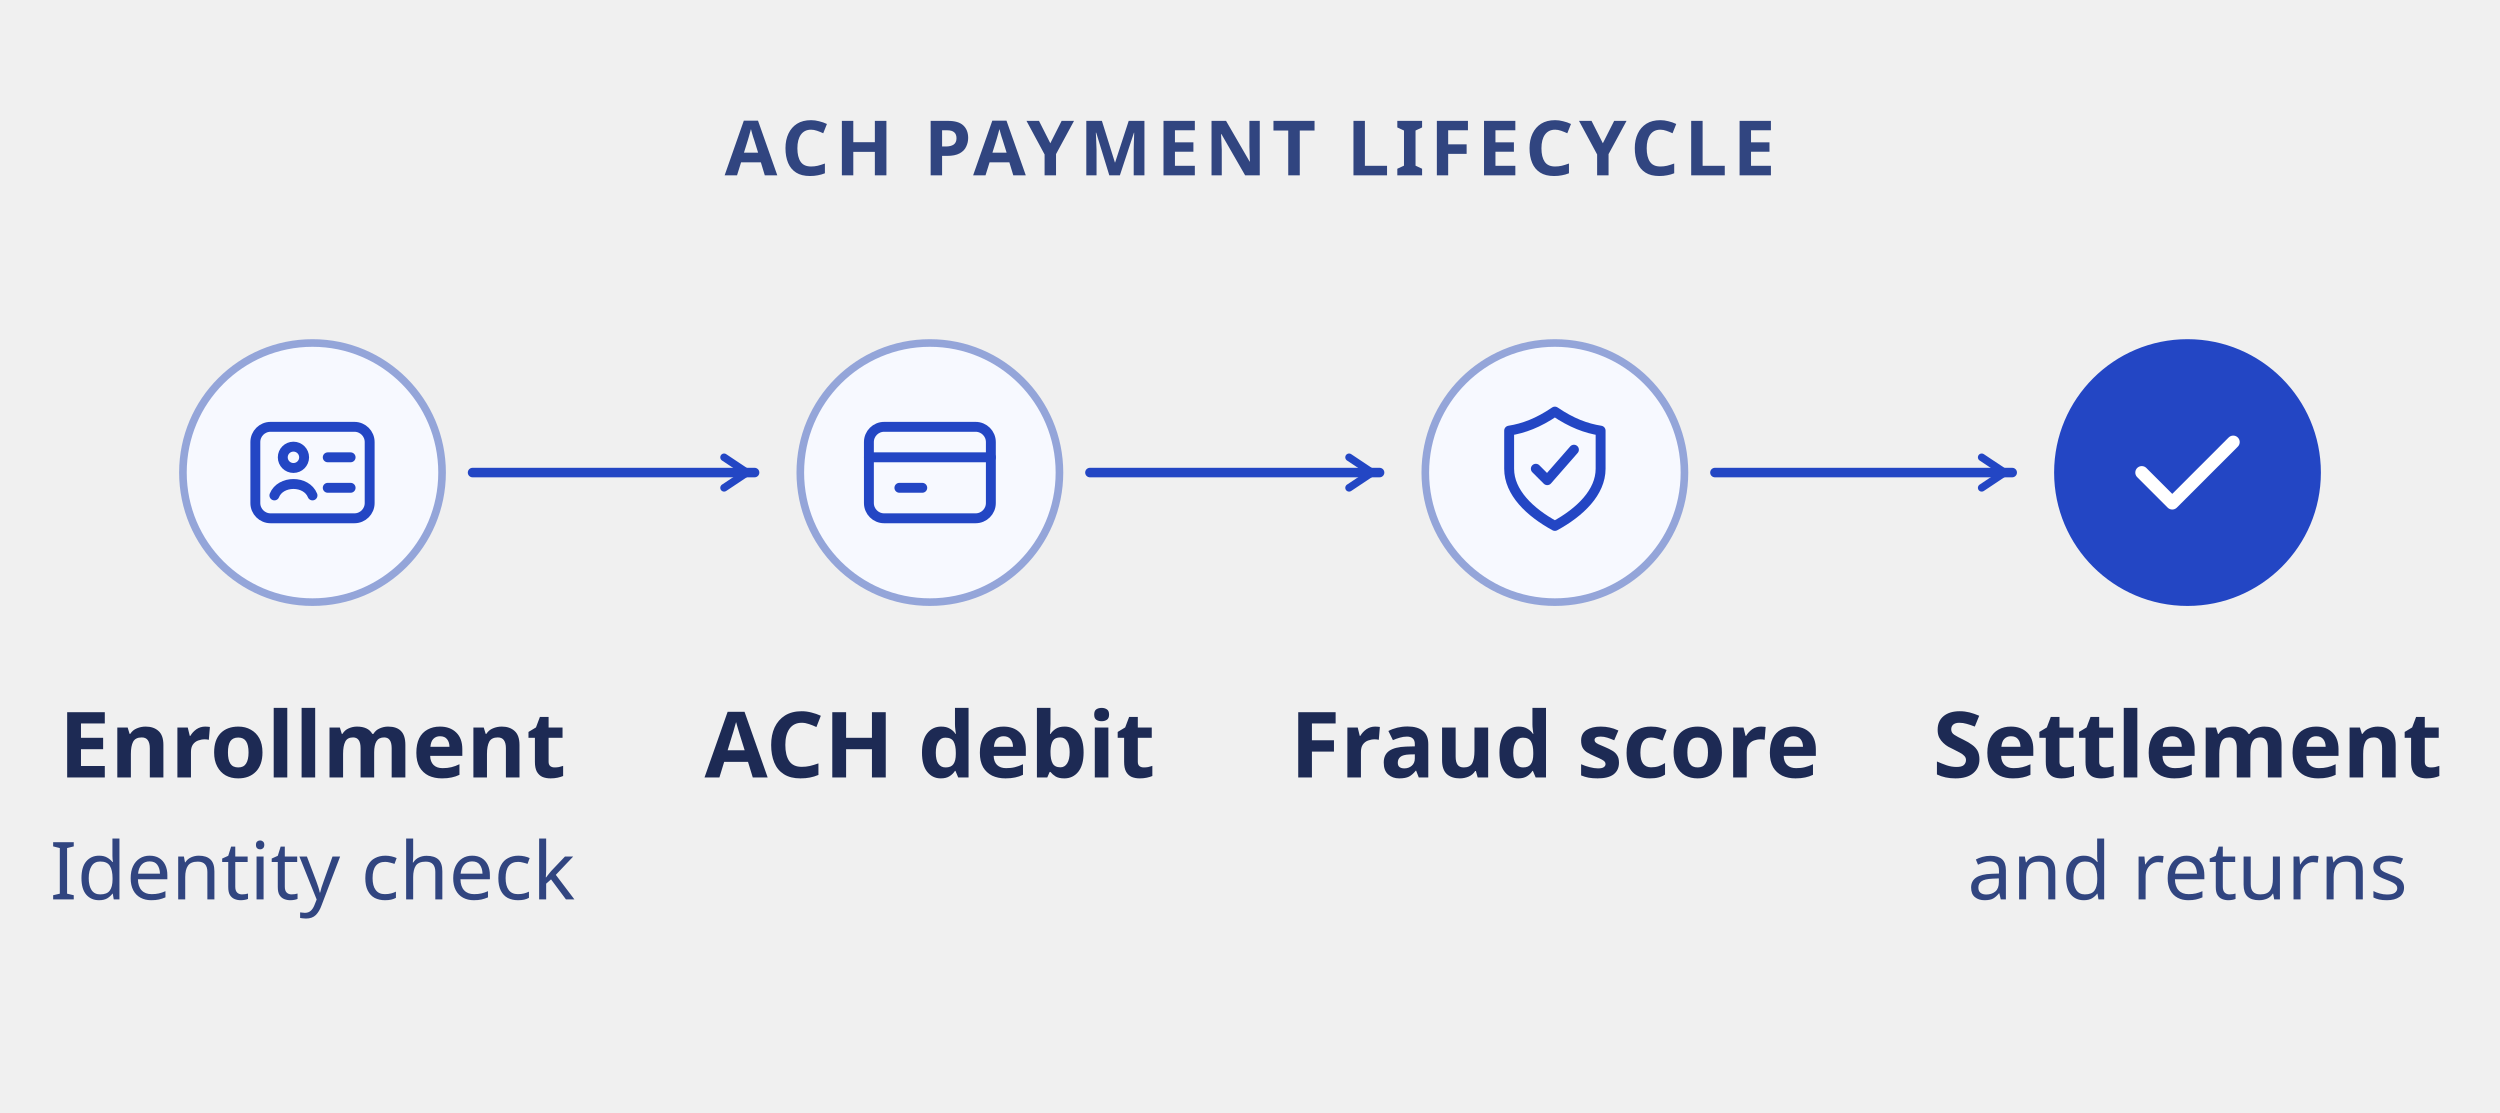
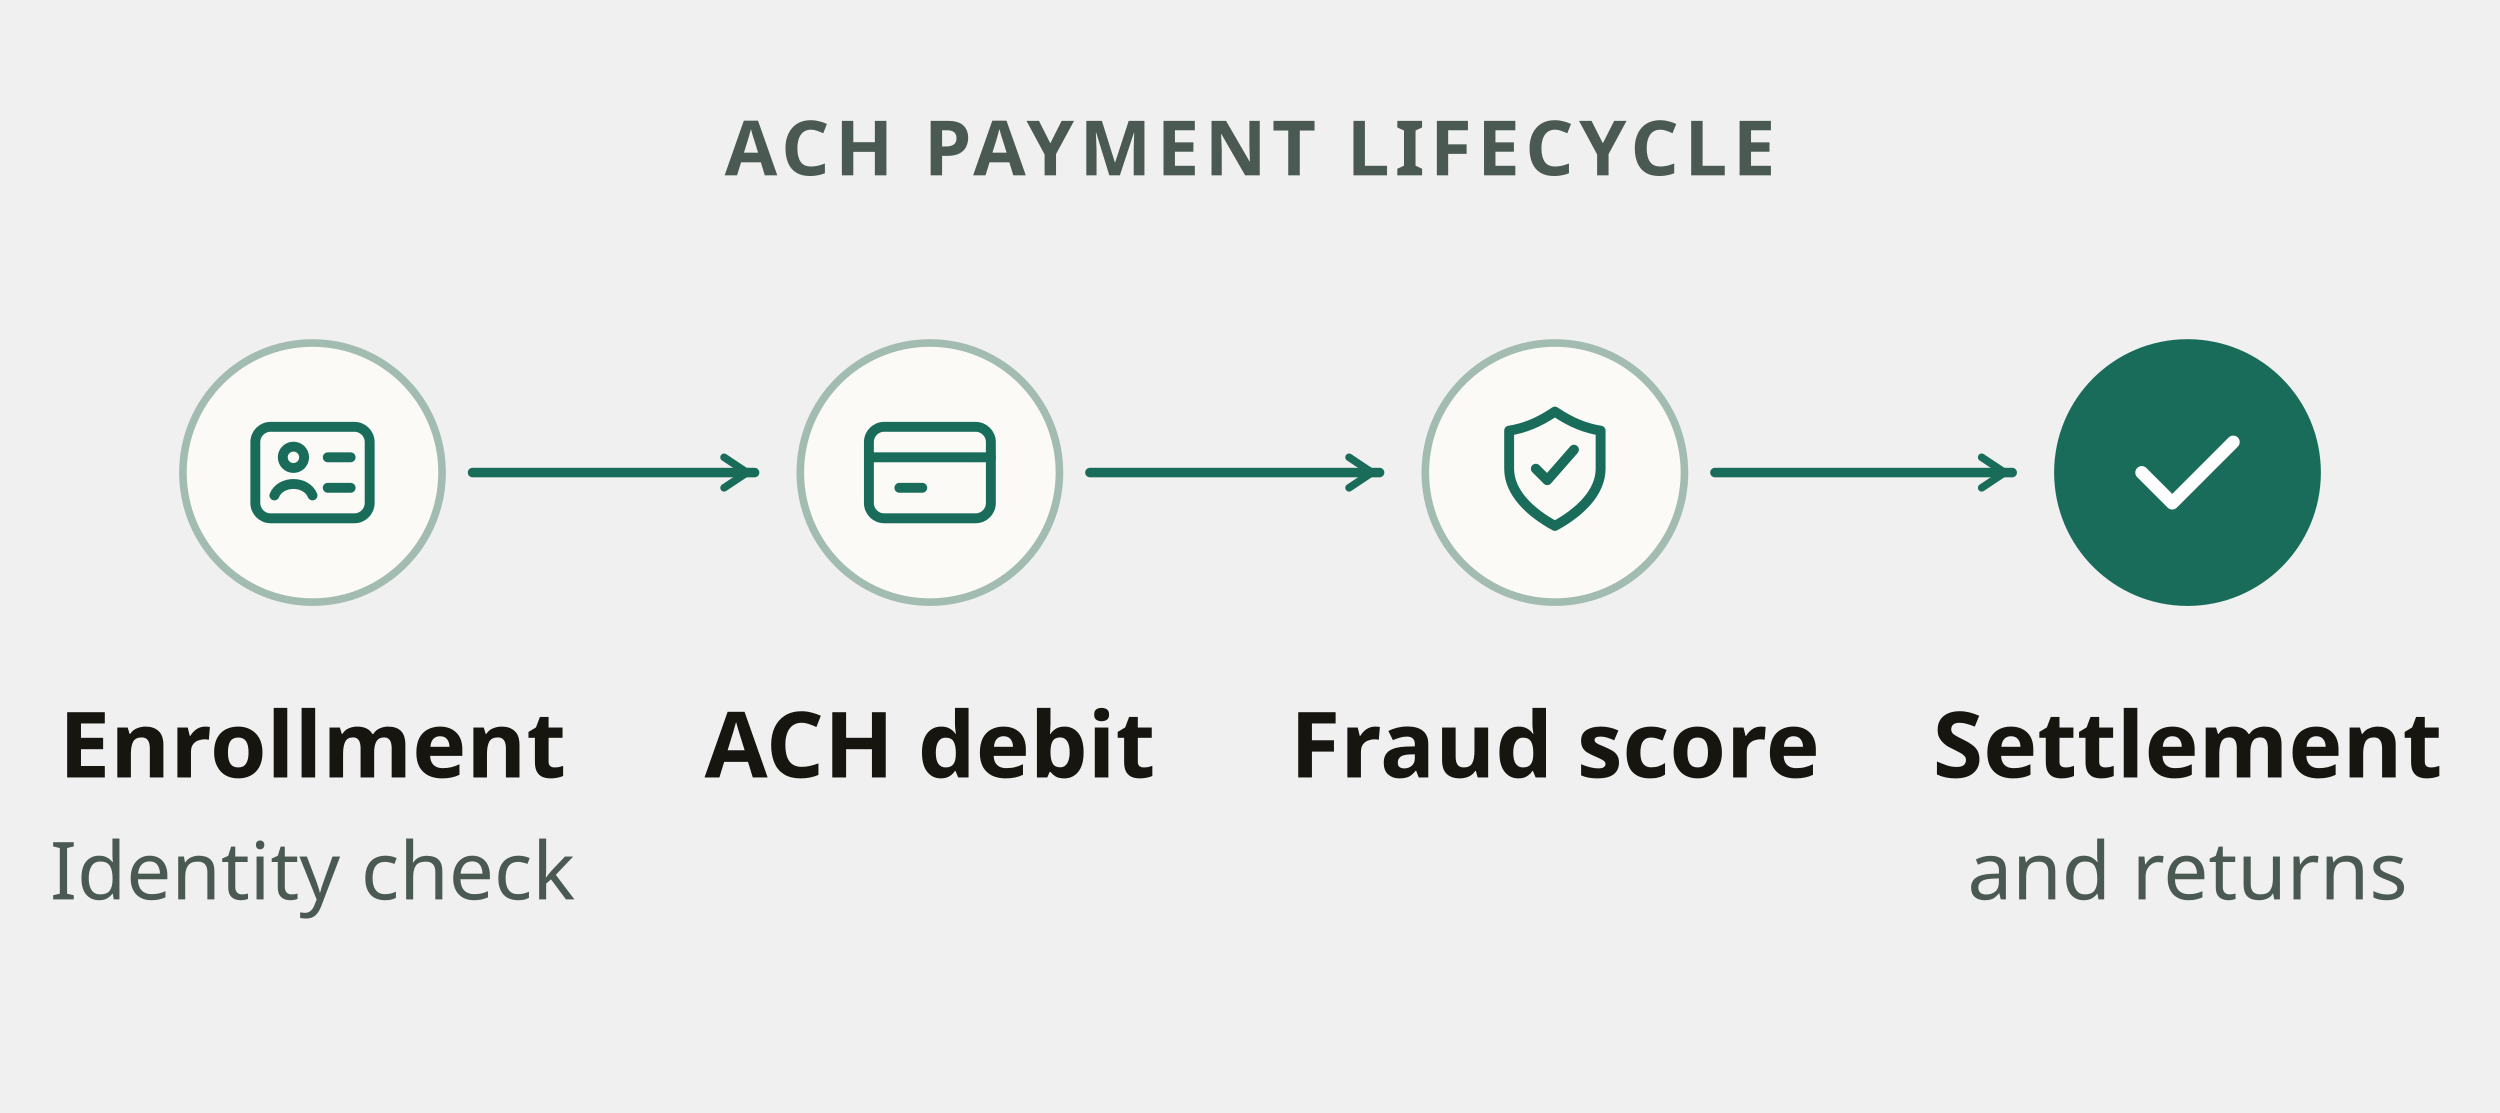
<svg xmlns="http://www.w3.org/2000/svg" viewBox="0 0 328 146">
  <defs>
    <marker id="arrow" markerWidth="6" markerHeight="6" refX="5" refY="3" orient="auto" markerUnits="userSpaceOnUse">
-       <path d="m1 1 3 2-3 2" fill="none" stroke="#2346c4" stroke-linecap="round" stroke-linejoin="round" />
+       <path d="m1 1 3 2-3 2" fill="none" stroke="#1a6c5a" stroke-linecap="round" stroke-linejoin="round" />
    </marker>
  </defs>
-   <g fill="none" stroke="#2346c4" stroke-width="1.25" stroke-linecap="round">
+   <g fill="none" stroke="#1a6c5a" stroke-width="1.25" stroke-linecap="round">
    <path d="M62 62h37" marker-end="url(#arrow)" />
    <path d="M143 62h38" marker-end="url(#arrow)" />
    <path d="M225 62h39" marker-end="url(#arrow)" />
  </g>
-   <g stroke="#94a5d9">
-     <circle cx="41" cy="62" r="17" fill="#f7f9ff" />
-     <circle cx="122" cy="62" r="17" fill="#f7f9ff" />
-     <circle cx="204" cy="62" r="17" fill="#f7f9ff" />
-     <circle cx="287" cy="62" r="17" fill="#2346c4" stroke="#2346c4" />
+   <g stroke="#a3bcb1">
+     <circle cx="41" cy="62" r="17" fill="#fbfaf6" />
+     <circle cx="122" cy="62" r="17" fill="#fbfaf6" />
+     <circle cx="204" cy="62" r="17" fill="#fbfaf6" />
+     <circle cx="287" cy="62" r="17" fill="#1a6c5a" stroke="#1a6c5a" />
  </g>
-   <g fill="none" stroke="#2346c4" stroke-width="1.3" stroke-linecap="round" stroke-linejoin="round">
+   <g fill="none" stroke="#1a6c5a" stroke-width="1.3" stroke-linecap="round" stroke-linejoin="round">
    <rect x="33.5" y="56" width="15" height="12" rx="2" />
    <circle cx="38.5" cy="60" r="1.4" />
    <path d="M36 65c.8-2 4.2-2 5 0m2-5h3m-3 4h3" />
    <rect x="114" y="56" width="16" height="12" rx="2" />
    <path d="M114 60h16m-12 4h3" />
    <path d="M204 54c2.2 1.5 4.1 2.2 6 2.5v5c0 3.1-2.7 5.7-6 7.5-3.3-1.8-6-4.4-6-7.5v-5c1.9-.3 3.8-1 6-2.5Zm-2.5 7.5 1.5 1.5 3.5-4" />
    <path d="m281 62 4 4 8-8" stroke="#fff" stroke-width="1.7" />
  </g>
  <g font-family="system-ui, sans-serif" text-anchor="middle">
-     <text x="164" y="23" fill="#314580" font-size="10" font-weight="700" letter-spacing="0.7">ACH PAYMENT LIFECYCLE</text>
-     <g fill="#1d2a54" font-size="12" font-weight="650">
+     <text x="164" y="23" fill="#4a5a53" font-size="10" font-weight="700" letter-spacing="0.7">ACH PAYMENT LIFECYCLE</text>
+     <g fill="#17150f" font-size="12" font-weight="650">
      <text x="41" y="102">Enrollment</text>
      <text x="122" y="102">ACH debit</text>
      <text x="204" y="102">Fraud score</text>
      <text x="287" y="102">Settlement</text>
    </g>
-     <g fill="#314580" font-size="10.5">
+     <g fill="#4a5a53" font-size="10.5">
      <text x="41" y="118">Identity check</text>
      <text x="287" y="118">and returns</text>
    </g>
  </g>
</svg>
